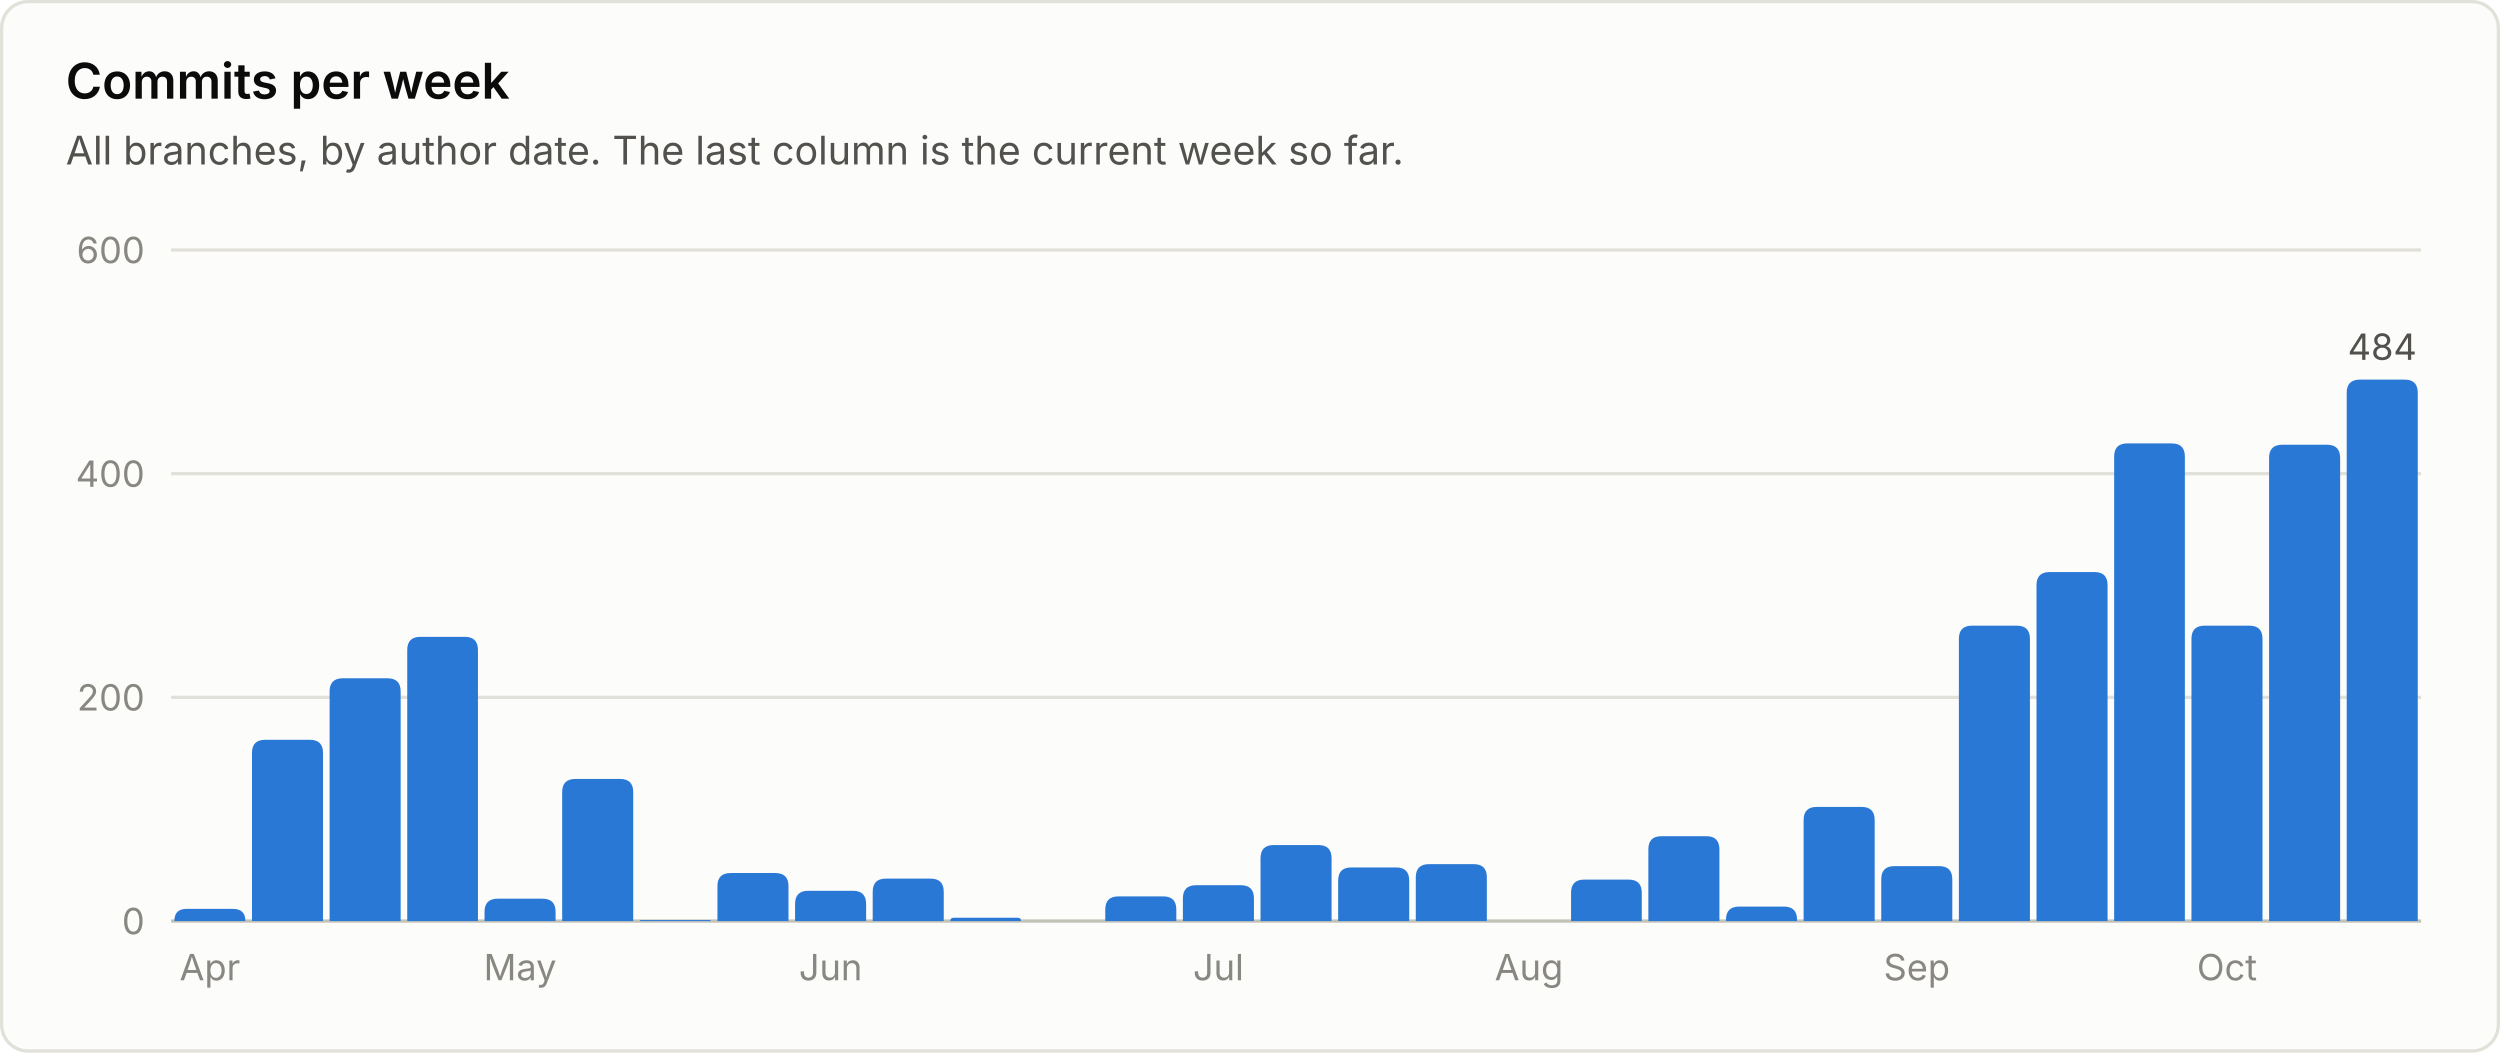
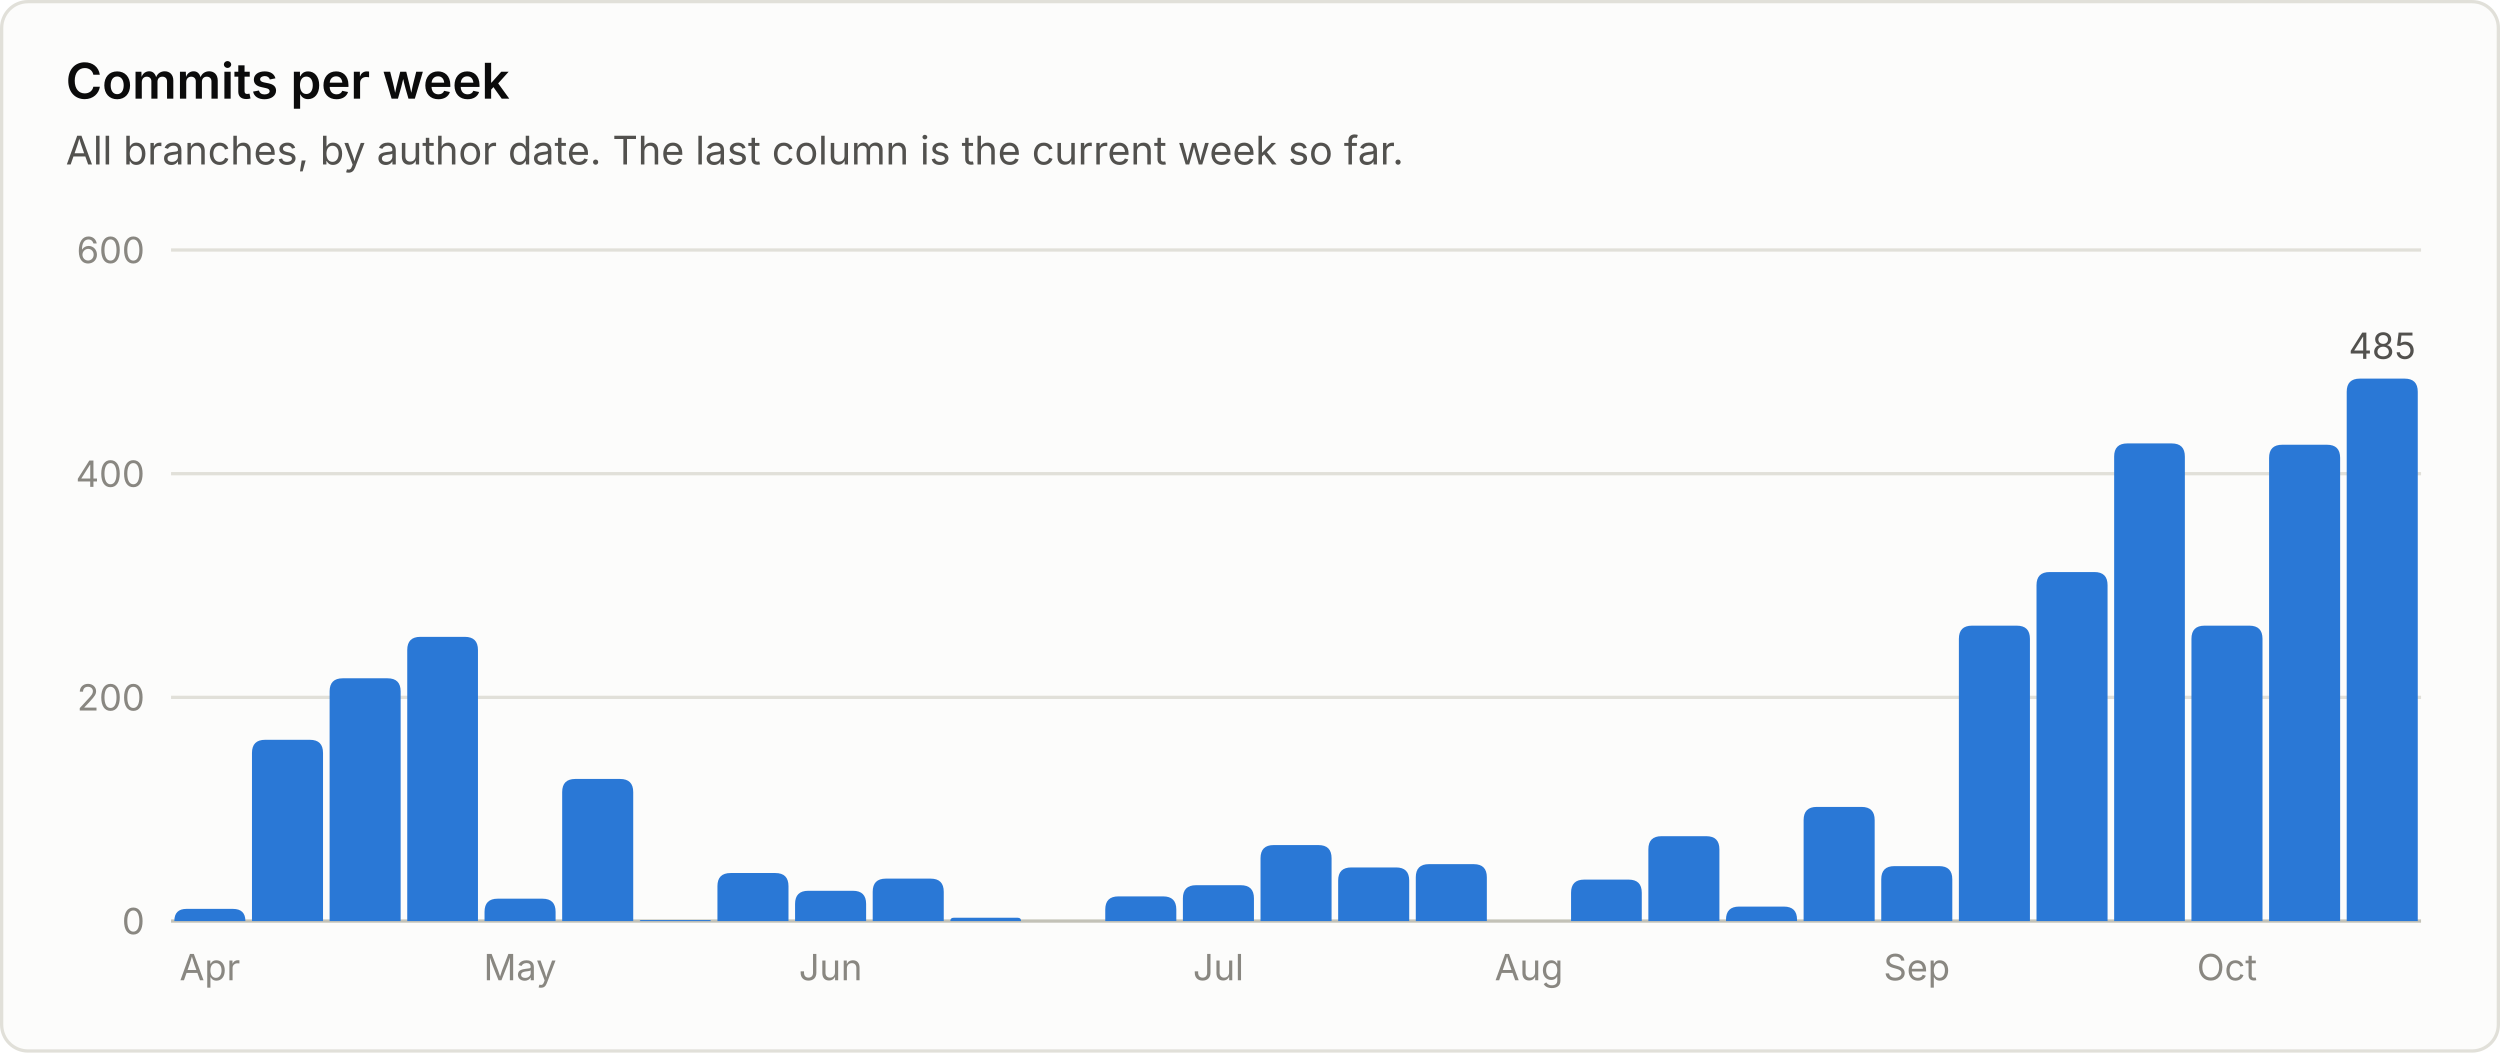
<svg xmlns="http://www.w3.org/2000/svg" viewBox="0 0 760 320" width="760" height="320" role="img" font-family="system-ui, -apple-system, 'Segoe UI', sans-serif">
  <rect x="0.5" y="0.5" width="759" height="319" rx="8" fill="#fcfcfb" stroke="#e1e0d9" />
  <text x="20.0" y="30.0" fill="#0b0b0b" font-size="15" font-weight="600" text-anchor="start">Commits per week</text>
  <text x="20.0" y="50.0" fill="#52514e" font-size="12" font-weight="400" text-anchor="start">All branches, by author date. The last column is the current week so far.</text>
  <line x1="52" y1="280.0" x2="736" y2="280.0" stroke="#c3c2b7" stroke-width="1" />
  <text x="44.0" y="284.0" fill="#898781" font-size="11" font-weight="400" text-anchor="end">0</text>
  <line x1="52" y1="212.0" x2="736" y2="212.0" stroke="#e1e0d9" stroke-width="1" />
  <text x="44.0" y="216.0" fill="#898781" font-size="11" font-weight="400" text-anchor="end">200</text>
  <line x1="52" y1="144.0" x2="736" y2="144.0" stroke="#e1e0d9" stroke-width="1" />
  <text x="44.0" y="148.0" fill="#898781" font-size="11" font-weight="400" text-anchor="end">400</text>
  <line x1="52" y1="76.0" x2="736" y2="76.0" stroke="#e1e0d9" stroke-width="1" />
  <text x="44.0" y="80.0" fill="#898781" font-size="11" font-weight="400" text-anchor="end">600</text>
  <path d="M53.0 280.0 V280.0 Q53.0 276.3 56.7 276.3 H70.8 Q74.6 276.3 74.6 280.0 V280.0 Z" fill="#2a78d6" />
  <text x="63.8" y="298.0" fill="#898781" font-size="11" font-weight="400" text-anchor="middle">Apr</text>
  <path d="M76.6 280.0 V228.9 Q76.6 224.9 80.6 224.9 H94.2 Q98.2 224.9 98.2 228.9 V280.0 Z" fill="#2a78d6" />
  <path d="M100.2 280.0 V210.2 Q100.2 206.2 104.2 206.2 H117.8 Q121.8 206.2 121.8 210.2 V280.0 Z" fill="#2a78d6" />
  <path d="M123.8 280.0 V197.6 Q123.8 193.6 127.8 193.6 H141.3 Q145.3 193.6 145.3 197.6 V280.0 Z" fill="#2a78d6" />
  <path d="M147.3 280.0 V277.2 Q147.3 273.2 151.3 273.2 H164.9 Q168.9 273.2 168.9 277.2 V280.0 Z" fill="#2a78d6" />
  <text x="158.1" y="298.0" fill="#898781" font-size="11" font-weight="400" text-anchor="middle">May</text>
  <path d="M170.9 280.0 V240.8 Q170.9 236.8 174.9 236.8 H188.5 Q192.5 236.8 192.5 240.8 V280.0 Z" fill="#2a78d6" />
  <path d="M194.5 280.0 V280.0 Q194.5 279.7 194.9 279.7 H215.8 Q216.1 279.7 216.1 280.0 V280.0 Z" fill="#2a78d6" />
  <path d="M218.1 280.0 V269.4 Q218.1 265.4 222.1 265.4 H235.7 Q239.7 265.4 239.7 269.4 V280.0 Z" fill="#2a78d6" />
  <path d="M241.7 280.0 V274.8 Q241.7 270.8 245.7 270.8 H259.3 Q263.3 270.8 263.3 274.8 V280.0 Z" fill="#2a78d6" />
  <text x="252.5" y="298.0" fill="#898781" font-size="11" font-weight="400" text-anchor="middle">Jun</text>
  <path d="M265.3 280.0 V271.1 Q265.3 267.1 269.3 267.1 H282.9 Q286.9 267.1 286.9 271.1 V280.0 Z" fill="#2a78d6" />
  <path d="M288.9 280.0 V280.0 Q288.9 279.0 289.9 279.0 H309.4 Q310.4 279.0 310.4 280.0 V280.0 Z" fill="#2a78d6" />
  <path d="M336.0 280.0 V276.5 Q336.0 272.5 340.0 272.5 H353.6 Q357.6 272.5 357.6 276.5 V280.0 Z" fill="#2a78d6" />
  <path d="M359.6 280.0 V273.1 Q359.6 269.1 363.6 269.1 H377.2 Q381.2 269.1 381.2 273.1 V280.0 Z" fill="#2a78d6" />
  <text x="370.4" y="298.0" fill="#898781" font-size="11" font-weight="400" text-anchor="middle">Jul</text>
  <path d="M383.2 280.0 V260.9 Q383.2 256.9 387.2 256.9 H400.8 Q404.8 256.9 404.8 260.9 V280.0 Z" fill="#2a78d6" />
  <path d="M406.8 280.0 V267.7 Q406.8 263.7 410.8 263.7 H424.4 Q428.4 263.7 428.4 267.7 V280.0 Z" fill="#2a78d6" />
  <path d="M430.4 280.0 V266.7 Q430.4 262.7 434.4 262.7 H448.0 Q452.0 262.7 452.0 266.7 V280.0 Z" fill="#2a78d6" />
  <text x="464.8" y="298.0" fill="#898781" font-size="11" font-weight="400" text-anchor="middle">Aug</text>
  <path d="M477.6 280.0 V271.4 Q477.6 267.4 481.6 267.4 H495.1 Q499.1 267.4 499.1 271.4 V280.0 Z" fill="#2a78d6" />
  <path d="M501.1 280.0 V258.2 Q501.1 254.2 505.1 254.2 H518.7 Q522.7 254.2 522.7 258.2 V280.0 Z" fill="#2a78d6" />
  <path d="M524.7 280.0 V279.6 Q524.7 275.6 528.7 275.6 H542.3 Q546.3 275.6 546.3 279.6 V280.0 Z" fill="#2a78d6" />
  <path d="M548.3 280.0 V249.3 Q548.3 245.3 552.3 245.3 H565.9 Q569.9 245.3 569.9 249.3 V280.0 Z" fill="#2a78d6" />
  <path d="M571.9 280.0 V267.3 Q571.9 263.3 575.9 263.3 H589.5 Q593.5 263.3 593.5 267.3 V280.0 Z" fill="#2a78d6" />
  <text x="582.7" y="298.0" fill="#898781" font-size="11" font-weight="400" text-anchor="middle">Sep</text>
  <path d="M595.5 280.0 V194.2 Q595.5 190.2 599.5 190.2 H613.1 Q617.1 190.2 617.1 194.2 V280.0 Z" fill="#2a78d6" />
  <path d="M619.1 280.0 V177.9 Q619.1 173.9 623.1 173.9 H636.7 Q640.7 173.9 640.7 177.9 V280.0 Z" fill="#2a78d6" />
  <path d="M642.7 280.0 V138.8 Q642.7 134.8 646.7 134.8 H660.2 Q664.2 134.8 664.2 138.8 V280.0 Z" fill="#2a78d6" />
  <path d="M666.2 280.0 V194.2 Q666.2 190.2 670.2 190.2 H683.8 Q687.8 190.2 687.8 194.2 V280.0 Z" fill="#2a78d6" />
  <text x="677.0" y="298.0" fill="#898781" font-size="11" font-weight="400" text-anchor="middle">Oct</text>
  <path d="M689.8 280.0 V139.2 Q689.8 135.2 693.8 135.2 H707.4 Q711.4 135.2 711.4 139.2 V280.0 Z" fill="#2a78d6" />
-   <path d="M713.4 280.0 V119.4 Q713.4 115.4 717.4 115.4 H731.0 Q735.0 115.4 735.0 119.4 V280.0 Z" fill="#2a78d6" />
-   <text x="724.2" y="109.4" fill="#52514e" font-size="11" font-weight="400" text-anchor="middle">484</text>
+   <path d="M713.4 280.0 V119.1 Q713.4 115.1 717.4 115.1 H731.0 Q735.0 115.1 735.0 119.1 V280.0 Z" fill="#2a78d6" />
+   <text x="724.2" y="109.1" fill="#52514e" font-size="11" font-weight="400" text-anchor="middle">485</text>
</svg>
